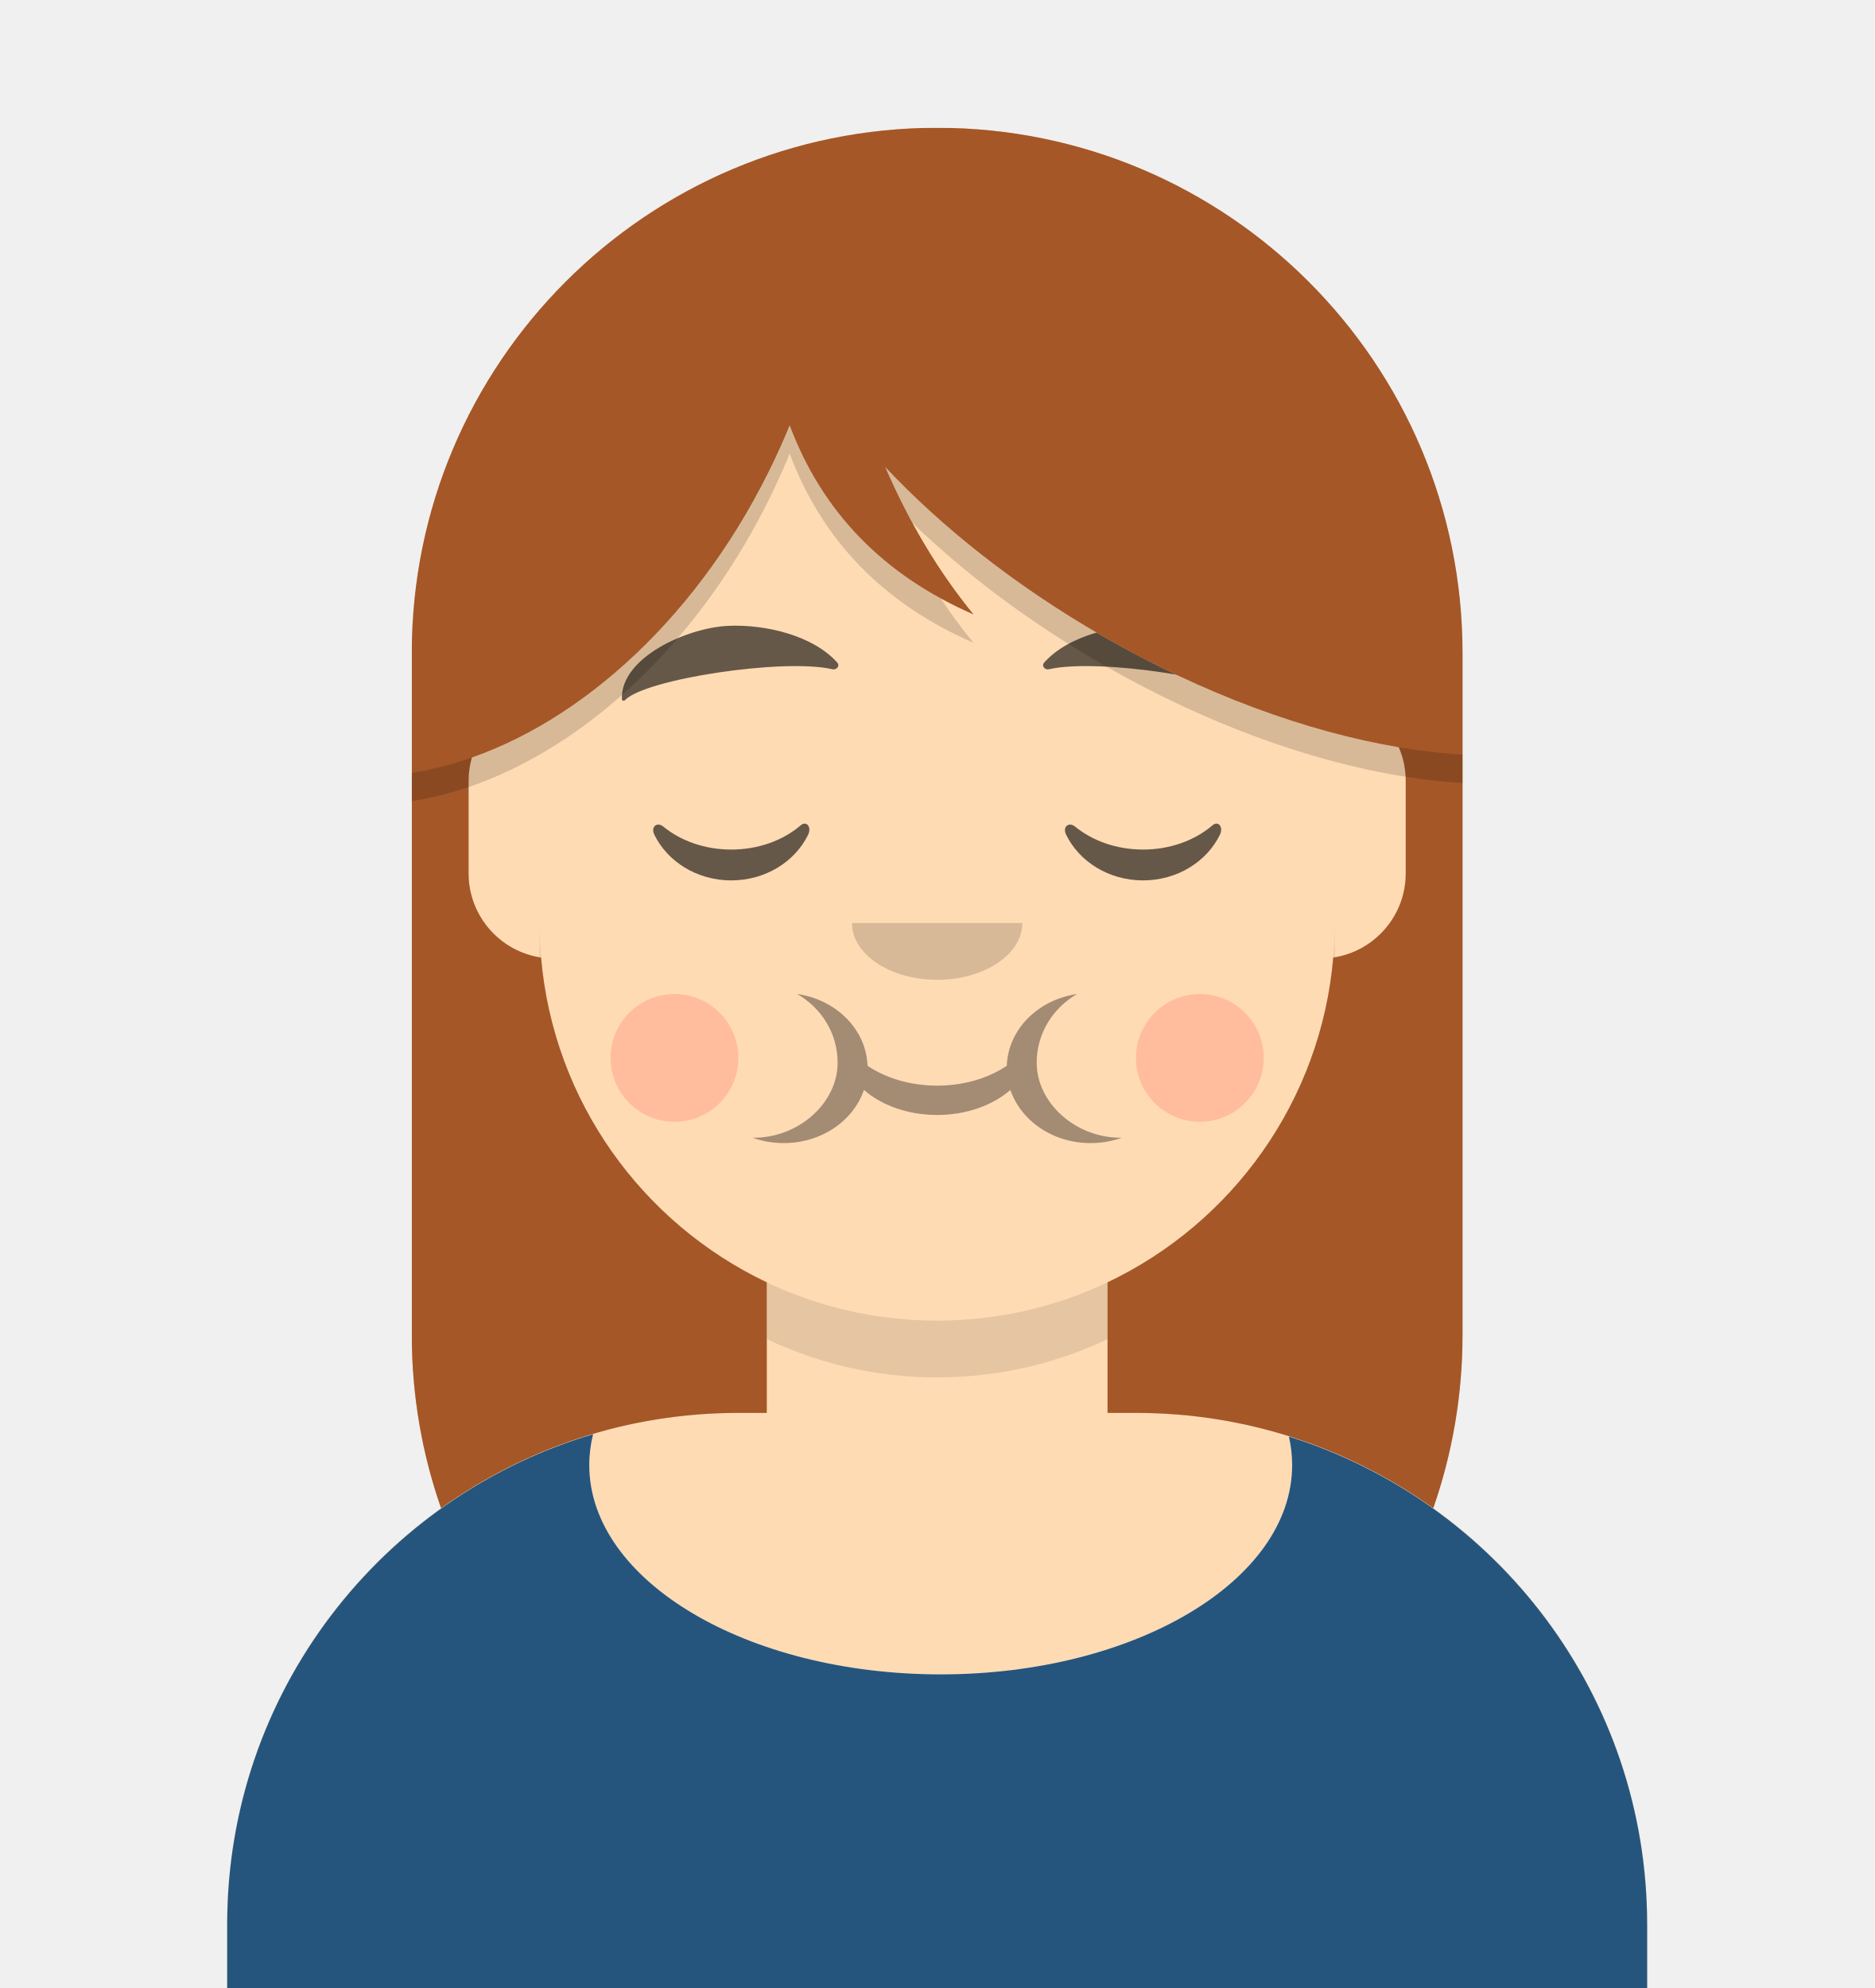
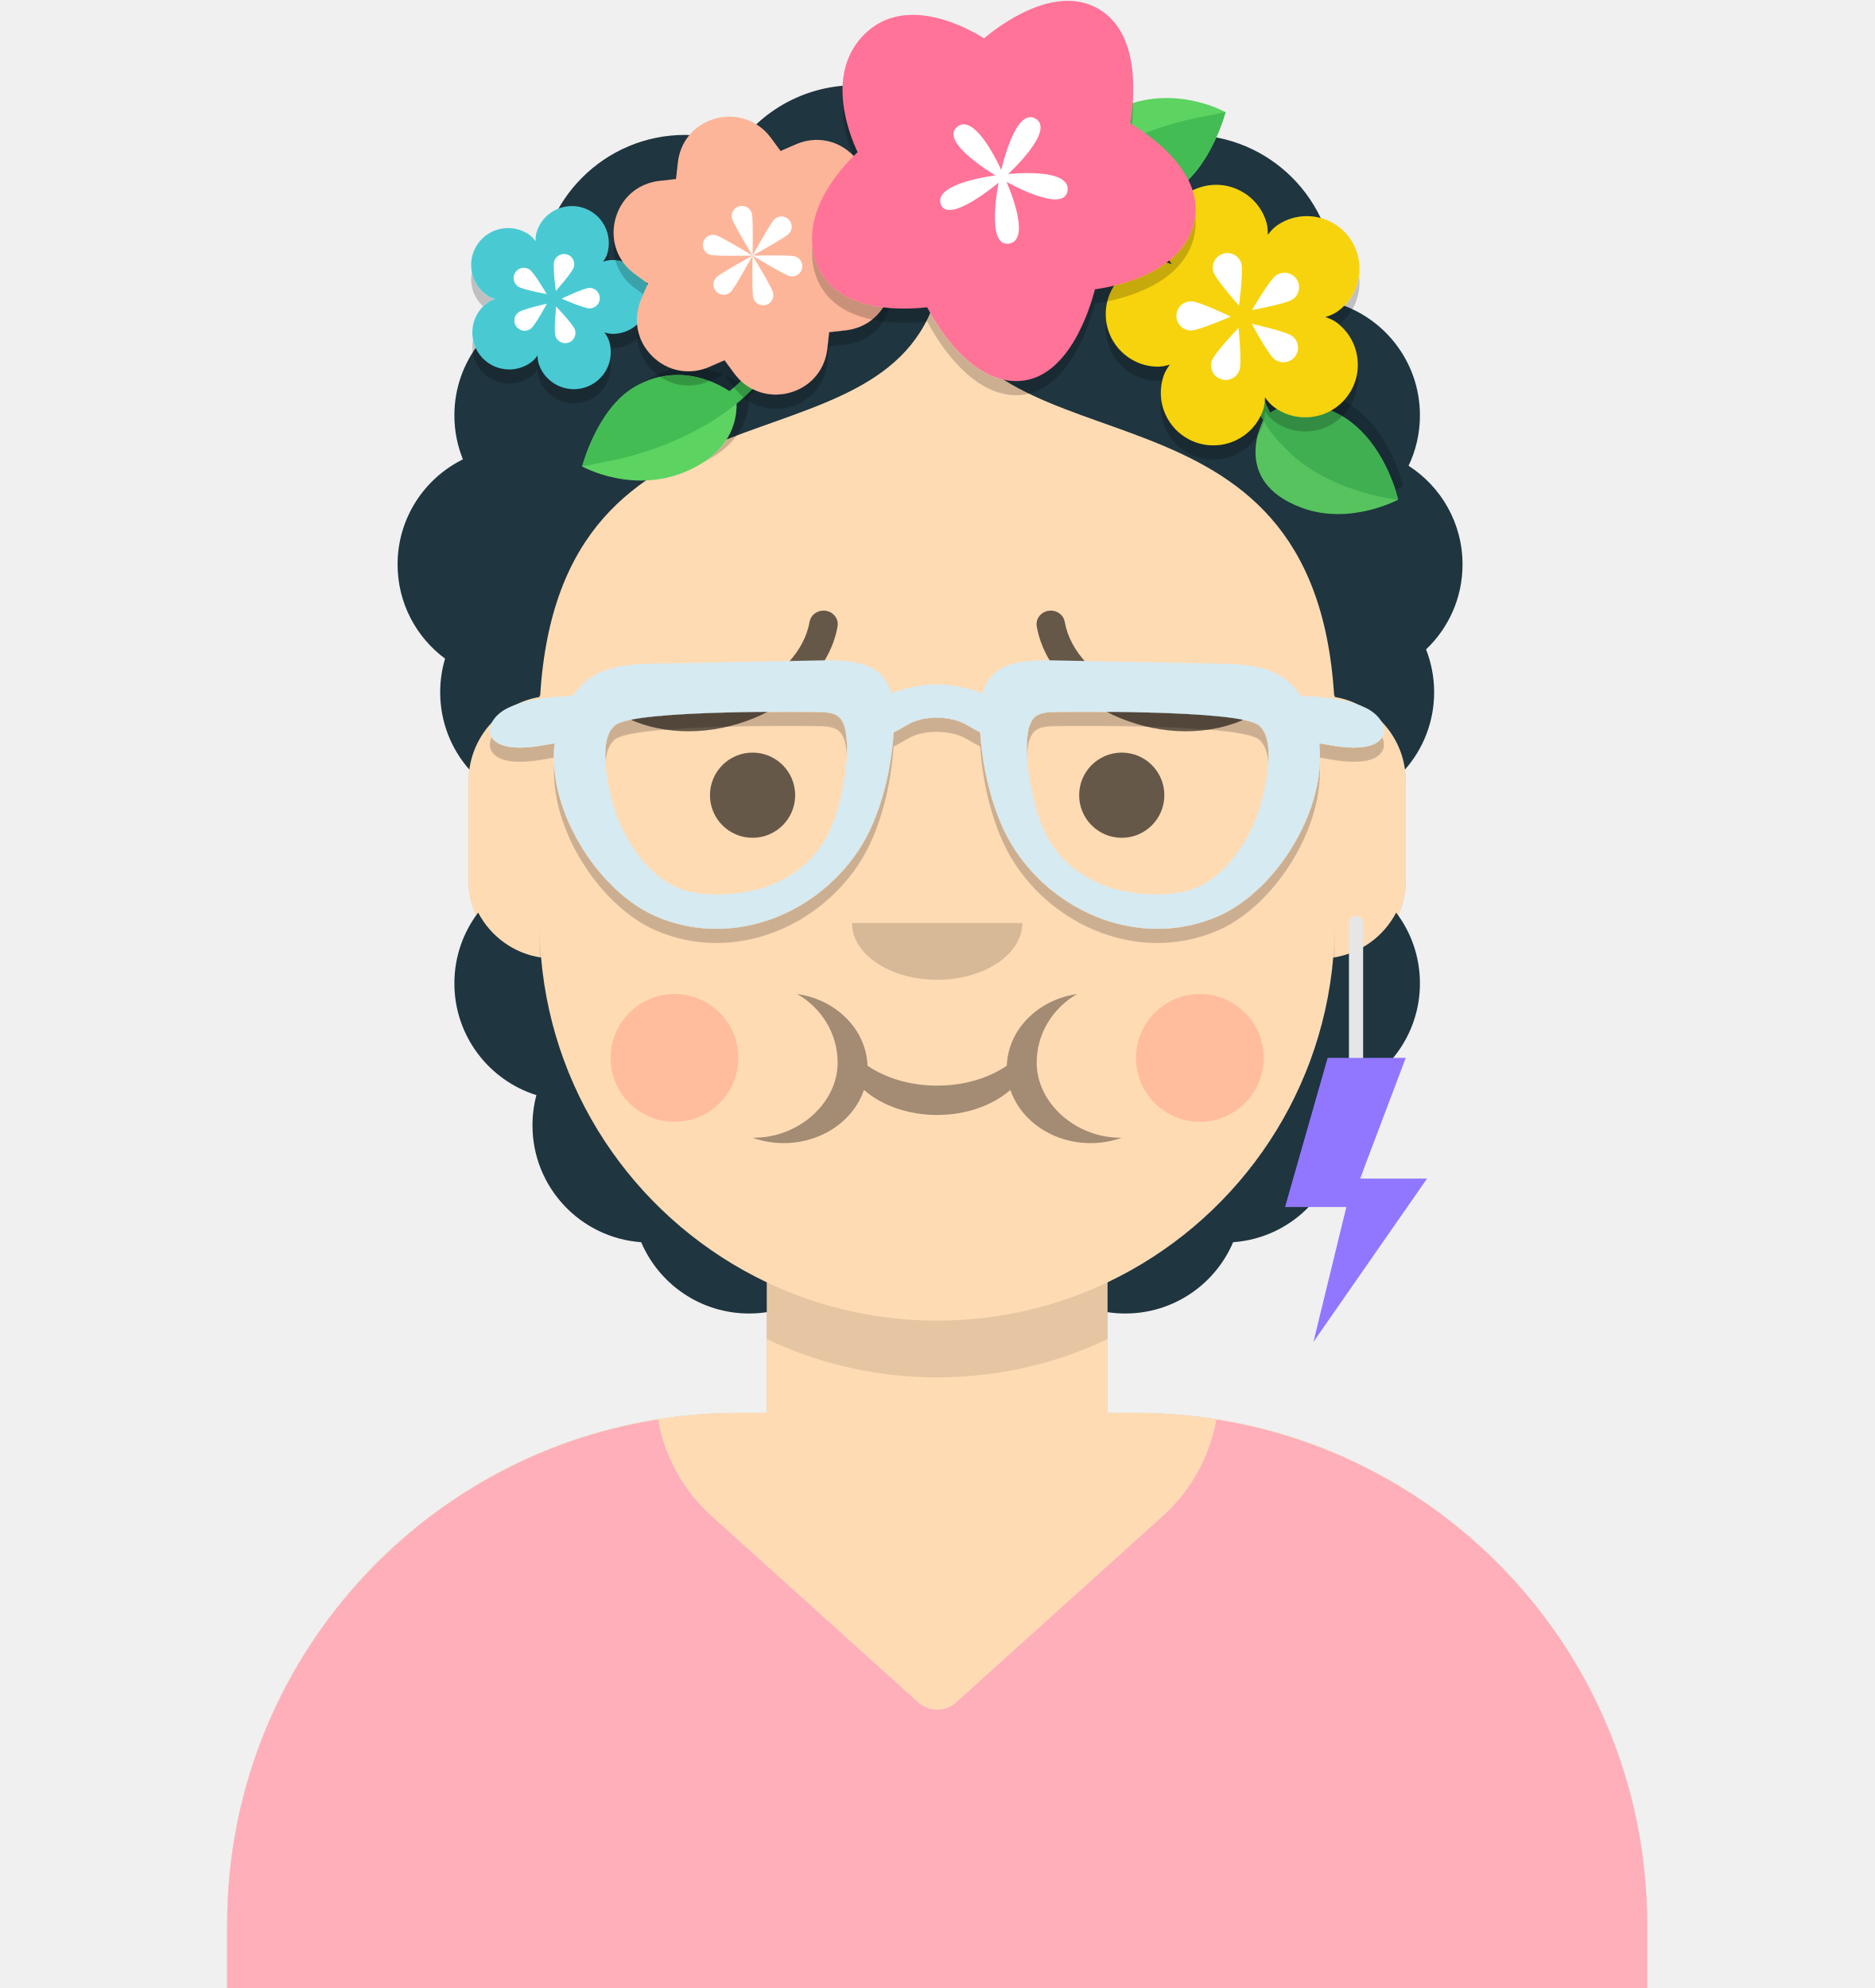
<svg xmlns="http://www.w3.org/2000/svg" xmlns:xlink="http://www.w3.org/1999/xlink" width="264px" height="280px" viewBox="0 0 264 280" version="1.1">
  <defs>
    <circle id="react-path-1" cx="120" cy="120" r="120" />
    <path d="M12,160 C12,226.274 65.726,280 132,280 C198.274,280 252,226.274 252,160 L264,160 L264,-1.42108547e-14 L-3.19744231e-14,-1.42108547e-14 L-3.19744231e-14,160 L12,160 Z" id="react-path-2" />
    <path d="M124,144.611 L124,163 L128,163 L128,163 C167.765,163 200,195.235 200,235 L200,244 L0,244 L0,235 C-4.86974701e-15,195.235 32.235,163 72,163 L72,163 L76,163 L76,144.611 C58.763,136.422 46.372,119.687 44.305,99.881 C38.48,99.058 34,94.052 34,88 L34,74 C34,68.054 38.325,63.118 44,62.166 L44,56 L44,56 C44,25.072 69.072,5.68137151e-15 100,0 L100,0 L100,0 C130.928,-5.68137151e-15 156,25.072 156,56 L156,62.166 C161.675,63.118 166,68.054 166,74 L166,88 C166,94.052 161.52,99.058 155.695,99.881 C153.628,119.687 141.237,136.422 124,144.611 Z" id="react-path-3" />
  </defs>
  <g id="Avataaar" stroke="none" stroke-width="1" fill="none" fill-rule="evenodd">
    <g transform="translate(-825, -1100)" id="Avataaar/Circle">
      <g transform="translate(825, 1100)">
        <g id="Mask" />
        <g id="Avataaar" stroke-width="1" fill-rule="evenodd" mask="url(#react-mask-5)">
          <g id="Body" transform="translate(32, 36)">
            <mask id="react-mask-6" fill="white">
              <use xlink:href="#react-path-3" />
            </mask>
            <use fill="#D0C6AC" xlink:href="#react-path-3" />
            <g id="Skin/👶🏽-03-Brown" mask="url(#react-mask-6)" fill="#FFDBB4">
              <g transform="translate(0, 0)" id="Color">
                <rect x="0" y="0" width="264" height="280" />
              </g>
            </g>
            <path d="M156,79 L156,102 C156,132.928 130.928,158 100,158 C69.072,158 44,132.928 44,102 L44,79 L44,94 C44,124.928 69.072,150 100,150 C130.928,150 156,124.928 156,94 L156,79 Z" id="Neck-Shadow" fill-opacity="0.1" fill="#000000" mask="url(#react-mask-6)" />
          </g>
-           <g id="Clothing/Shirt-Scoop-Neck" transform="translate(0, 170)">
+           <g id="Clothing/Shirt-V-Neck" transform="translate(0, 170)">
            <defs>
-               <path d="M181.544,32.33 C210.784,41.488 232,68.792 232,101.052 L232,110 L32,110 L32,101.052 C32,68.397 53.739,40.82 83.534,32.002 C83.182,33.42 83,34.871 83,36.348 C83,52.629 105.162,65.828 132.5,65.828 C159.838,65.828 182,52.629 182,36.348 C182,34.985 181.845,33.644 181.544,32.33 Z" id="react-path-2237" />
+               <path d="M171.32,29.936 C205.706,35.367 232,65.139 232,101.052 L232,110 L32,110 L32,101.052 C32,65.138 58.294,35.366 92.682,29.936 C93.584,35.005 96.116,39.824 100.236,43.539 L100.236,43.539 L129.321,69.768 C130.843,71.14 133.157,71.14 134.679,69.768 L134.679,69.768 L163.764,43.539 C164.189,43.155 164.601,42.756 164.998,42.343 C168.414,38.787 170.517,34.452 171.32,29.936 Z" id="react-path-4199" />
            </defs>
-             <mask id="react-mask-2238" fill="white">
-               <use xlink:href="#react-path-2237" />
+             <mask id="react-mask-4200" fill="white">
+               <use xlink:href="#react-path-4199" />
            </mask>
-             <use id="Clothes" fill="#E6E6E6" fill-rule="evenodd" xlink:href="#react-path-2237" />
-             <g id="Color/Palette/Gray-01" mask="url(#react-mask-2238)" fill-rule="evenodd" fill="#25557C">
+             <use id="Clothes" fill="#E6E6E6" fill-rule="evenodd" xlink:href="#react-path-4199" />
+             <g id="Color/Palette/Gray-01" mask="url(#react-mask-4200)" fill-rule="evenodd" fill="#FFAFB9">
              <rect id="🖍Color" x="0" y="0" width="264" height="110" />
            </g>
          </g>
          <g id="Face" transform="translate(76, 82)" fill="#000000">
            <g id="Mouth/Eating" transform="translate(2, 52)">
              <g id="Om-Nom-Nom" opacity="0.6" stroke-width="1" transform="translate(28, 6)" fill-opacity="0.6" fill="#000000">
                <path d="M16.191,10.106 C16.018,4.996 11.792,0.797 6.294,0 C9.66,1.959 11.98,5.495 11.98,9.677 C11.98,15.345 6.507,20.245 0.177,20.245 C0.118,20.245 0.059,20.245 0,20.244 L8.8963743e-11,20.244 C1.358,20.732 2.84,21 4.392,21 C9.714,21 14.213,17.847 15.686,13.514 C18.161,15.67 21.863,17.039 26,17.039 C30.137,17.039 33.839,15.67 36.314,13.514 C37.787,17.847 42.286,21 47.608,21 C49.16,21 50.642,20.732 52,20.244 L52,20.244 C51.941,20.245 51.882,20.245 51.823,20.245 C45.493,20.245 40.02,15.345 40.02,9.677 C40.02,5.495 42.34,1.959 45.706,0 C40.208,0.797 35.982,4.996 35.809,10.106 C33.245,11.842 29.795,12.906 26,12.906 C22.205,12.906 18.755,11.842 16.191,10.106 Z" id="Delicious" />
              </g>
              <circle id="Redish" fill-opacity="0.2" fill="#FF4646" cx="17" cy="15" r="9" />
              <circle id="Redish" fill-opacity="0.2" fill="#FF4646" cx="91" cy="15" r="9" />
            </g>
            <g id="Nose/Default" transform="translate(28, 40)" fill-opacity="0.16">
              <path d="M16,8 C16,12.418 21.373,16 28,16 L28,16 C34.627,16 40,12.418 40,8" id="Nose" />
            </g>
-             <g id="Eyes/Closed-😌" transform="translate(0, 8)" fill-opacity="0.6">
-               <path d="M16.16,32.447 C18.007,28.649 22.164,26 26.998,26 C31.814,26 35.959,28.63 37.815,32.407 C38.367,33.529 37.582,34.447 36.791,33.767 C34.34,31.66 30.859,30.344 26.998,30.344 C23.257,30.344 19.874,31.579 17.438,33.572 C16.547,34.3 15.62,33.558 16.16,32.447 Z" id="Closed-Eye" transform="translate(27, 30) scale(1, -1) translate(-27, -30) " />
-               <path d="M74.16,32.447 C76.007,28.649 80.164,26 84.998,26 C89.814,26 93.959,28.63 95.815,32.407 C96.367,33.529 95.582,34.447 94.791,33.767 C92.34,31.66 88.859,30.344 84.998,30.344 C81.257,30.344 77.874,31.579 75.438,33.572 C74.547,34.3 73.62,33.558 74.16,32.447 Z" id="Closed-Eye" transform="translate(85, 30) scale(1, -1) translate(-85, -30) " />
+             <g id="Eyes/Default-😀" transform="translate(0, 8)" fill-opacity="0.6">
+               <circle id="Eye" cx="30" cy="22" r="6" />
+               <circle id="Eye" cx="82" cy="22" r="6" />
            </g>
-             <g id="Eyebrow/Natural/Default-Natural" fill-opacity="0.6">
-               <path d="M26.039,6.21 C20.278,6.983 11.293,12.005 12.044,17.818 C12.069,18.008 12.357,18.067 12.481,17.908 C14.967,14.72 34.193,10.037 41.194,11.015 C41.835,11.104 42.258,10.443 41.821,10.03 C38.077,6.495 31.2,5.512 26.039,6.21" id="Eyebrow" transform="translate(27, 12) rotate(5) translate(-27, -12) " />
-               <path d="M85.039,6.21 C79.278,6.983 70.293,12.005 71.044,17.818 C71.069,18.008 71.357,18.067 71.481,17.908 C73.967,14.72 93.193,10.037 100.194,11.015 C100.835,11.104 101.258,10.443 100.821,10.03 C97.077,6.495 90.2,5.512 85.039,6.21" id="Eyebrow" transform="translate(86, 12) scale(-1, 1) rotate(5) translate(-86, -12) " />
+             <g id="Eyebrow/Outline/Sad-Concerned" fill-opacity="0.6" fill-rule="nonzero">
+               <path d="M15.973,19.409 C17.452,11.02 30.062,5.228 39.211,8.977 C40.225,9.393 41.402,8.946 41.838,7.978 C42.274,7.01 41.805,5.889 40.79,5.473 C29.346,0.783 13.955,7.852 12.028,18.776 C11.845,19.815 12.579,20.799 13.669,20.973 C14.758,21.148 15.789,20.448 15.973,19.409 Z" id="Eyebrow" transform="translate(27.00041, 12.5) scale(-1, -1) translate(-27.00041, -12.5) " />
+               <path d="M73.973,19.409 C75.452,11.02 88.062,5.228 97.211,8.977 C98.225,9.393 99.402,8.946 99.838,7.978 C100.274,7.01 99.805,5.889 98.79,5.473 C87.346,0.783 71.955,7.852 70.028,18.776 C69.845,19.815 70.579,20.799 71.669,20.973 C72.758,21.148 73.789,20.448 73.973,19.409 Z" id="Eyebrow" transform="translate(85.00041, 12.5) scale(1, -1) translate(-85.00041, -12.5) " />
            </g>
          </g>
          <g id="Top" stroke-width="1" fill-rule="evenodd">
            <defs>
-               <rect id="react-path-2243" x="0" y="0" width="264" height="280" />
-               <path d="M8.461,88.694 C8.161,89.744 8,90.853 8,92 L8,105 C8,111.019 12.431,116.002 18.209,116.867 C19.952,137.115 32.469,154.283 50,162.611 L50,181 L46,181 L46,181 C30.381,181 15.924,185.973 4.125,194.423 C1.453,186.777 1.52589027e-14,178.558 1.42108547e-14,170 L0,74 L0,74 C-5.00501776e-15,33.131 33.131,7.50752664e-15 74,0 L74,0 L74,0 C114.869,-7.50752664e-15 148,33.131 148,74 L148,170 C148,178.558 146.547,186.777 143.875,194.423 C132.076,185.973 117.619,181 102,181 L102,181 L98,181 L98,162.611 C115.531,154.283 128.048,137.115 129.791,116.867 C135.569,116.002 140,111.019 140,105 L140,92 C140,90.311 139.651,88.703 139.021,87.245 C126.065,85.057 111.479,79.769 97.149,71.495 C85.017,64.491 74.646,56.258 66.67,47.752 C70.096,55.66 74.246,62.588 79.118,68.535 C66.443,63.012 57.813,54.132 53.227,41.896 C52.849,42.818 52.456,43.739 52.046,44.658 C42.207,66.758 25.591,82.682 8.461,88.694 Z" id="react-path-2244" />
-               <path d="M65.18,77.737 C67.363,76.105 80.407,75.479 82.758,74.089 C83.492,73.655 84.061,73.216 84.5,72.78 C84.939,73.216 85.509,73.655 86.242,74.089 C88.593,75.479 101.637,76.105 103.82,77.737 C106.03,79.391 107.644,83.185 107.467,86.151 C107.255,89.71 103.361,98.203 93.672,99.181 C91.558,96.828 88.237,95.31 84.5,95.31 C80.763,95.31 77.442,96.828 75.328,99.181 C65.639,98.203 61.745,89.71 61.533,86.151 C61.357,83.185 62.97,79.391 65.18,77.737 M103.142,94.906 C103.143,94.906 103.145,94.905 103.146,94.905 C103.144,94.905 103.143,94.906 103.142,94.906 M65.845,94.901 C65.849,94.903 65.857,94.906 65.862,94.908 C65.857,94.906 65.851,94.903 65.845,94.901 M144.863,55.985 C144.474,50.03 143.278,44.152 142.234,38.286 C141.953,36.707 140.424,26 139.735,26 C139.502,35.109 138.702,44.08 137.67,53.139 C137.361,55.848 137.038,58.556 136.825,61.274 C136.654,63.47 136.96,66.122 136.428,68.246 C135.749,70.952 132.348,73.478 129.703,74.411 C123.103,76.737 117.598,67.108 111.961,64.291 C104.643,60.635 92.064,59.764 84.582,64.53 C76.936,59.764 64.357,60.635 57.039,64.291 C51.402,67.108 45.897,76.737 39.297,74.411 C36.652,73.478 33.25,70.952 32.572,68.246 C32.04,66.122 32.346,63.47 32.175,61.274 C31.962,58.556 31.639,55.848 31.33,53.139 C30.298,44.08 29.497,35.109 29.265,26 C28.576,26 27.047,36.707 26.766,38.286 C25.722,44.152 24.526,50.03 24.138,55.985 C23.739,62.105 24.215,68.167 25.47,74.163 C26.069,77.028 26.769,79.876 27.519,82.704 C28.353,85.847 27.199,91.966 27.572,95.192 C28.279,101.296 31.154,113.2 34.383,118.451 C35.944,120.989 37.773,122.574 39.816,124.619 C41.783,126.588 42.604,129.64 44.726,131.737 C48.682,135.645 54.446,137.971 60.366,138.543 C65.677,143.05 74.506,146 84.5,146 C94.495,146 103.323,143.05 108.635,138.543 C114.554,137.971 120.318,135.645 124.274,131.737 C126.396,129.64 127.217,126.588 129.184,124.619 C131.226,122.574 133.056,120.989 134.617,118.451 C137.846,113.2 140.721,101.296 141.428,95.192 C141.801,91.966 140.647,85.847 141.481,82.704 C142.232,79.876 142.931,77.028 143.531,74.163 C144.785,68.167 145.261,62.105 144.863,55.985 Z" id="react-path-2245" />
+               <rect id="react-path-4150" x="0" y="0" width="264" height="280" />
+               <filter x="-3.8%" y="-6.7%" width="107.7%" height="126.7%" filterUnits="objectBoundingBox" id="react-filter-4145">
+                 <feOffset dx="0" dy="2" in="SourceAlpha" result="shadowOffsetOuter1" />
+                 <feColorMatrix values="0 0 0 0 0   0 0 0 0 0   0 0 0 0 0  0 0 0 0.2 0" type="matrix" in="shadowOffsetOuter1" result="shadowMatrixOuter1" />
+                 <feMerge>
+                   <feMergeNode in="shadowMatrixOuter1" />
+                   <feMergeNode in="SourceGraphic" />
+                 </feMerge>
+               </filter>
+               <filter x="-6.7%" y="-3.4%" width="113.3%" height="113.8%" filterUnits="objectBoundingBox" id="react-filter-4146">
+                 <feOffset dx="0" dy="2" in="SourceAlpha" result="shadowOffsetOuter1" />
+                 <feColorMatrix values="0 0 0 0 0   0 0 0 0 0   0 0 0 0 0  0 0 0 0.2 0" type="matrix" in="shadowOffsetOuter1" result="shadowMatrixOuter1" />
+                 <feMerge>
+                   <feMergeNode in="shadowMatrixOuter1" />
+                   <feMergeNode in="SourceGraphic" />
+                 </feMerge>
+               </filter>
+               <filter x="-6.7%" y="-3.4%" width="113.3%" height="113.8%" filterUnits="objectBoundingBox" id="react-filter-4147">
+                 <feOffset dx="0" dy="2" in="SourceAlpha" result="shadowOffsetOuter1" />
+                 <feColorMatrix values="0 0 0 0 0   0 0 0 0 0   0 0 0 0 0  0 0 0 0.2 0" type="matrix" in="shadowOffsetOuter1" result="shadowMatrixOuter1" />
+                 <feMerge>
+                   <feMergeNode in="shadowMatrixOuter1" />
+                   <feMergeNode in="SourceGraphic" />
+                 </feMerge>
+               </filter>
+               <filter x="-3.8%" y="-3.8%" width="107.7%" height="115.4%" filterUnits="objectBoundingBox" id="react-filter-4141">
+                 <feOffset dx="0" dy="2" in="SourceAlpha" result="shadowOffsetOuter1" />
+                 <feColorMatrix values="0 0 0 0 0   0 0 0 0 0   0 0 0 0 0  0 0 0 0.2 0" type="matrix" in="shadowOffsetOuter1" result="shadowMatrixOuter1" />
+                 <feMerge>
+                   <feMergeNode in="shadowMatrixOuter1" />
+                   <feMergeNode in="SourceGraphic" />
+                 </feMerge>
+               </filter>
+               <filter x="-2.5%" y="-2.5%" width="105.0%" height="110.0%" filterUnits="objectBoundingBox" id="react-filter-4142">
+                 <feOffset dx="0" dy="2" in="SourceAlpha" result="shadowOffsetOuter1" />
+                 <feColorMatrix values="0 0 0 0 0   0 0 0 0 0   0 0 0 0 0  0 0 0 0.2 0" type="matrix" in="shadowOffsetOuter1" result="shadowMatrixOuter1" />
+                 <feMerge>
+                   <feMergeNode in="shadowMatrixOuter1" />
+                   <feMergeNode in="SourceGraphic" />
+                 </feMerge>
+               </filter>
+               <filter x="-2.7%" y="-2.7%" width="105.4%" height="110.8%" filterUnits="objectBoundingBox" id="react-filter-4143">
+                 <feOffset dx="0" dy="2" in="SourceAlpha" result="shadowOffsetOuter1" />
+                 <feColorMatrix values="0 0 0 0 0   0 0 0 0 0   0 0 0 0 0  0 0 0 0.2 0" type="matrix" in="shadowOffsetOuter1" result="shadowMatrixOuter1" />
+                 <feMerge>
+                   <feMergeNode in="shadowMatrixOuter1" />
+                   <feMergeNode in="SourceGraphic" />
+                 </feMerge>
+               </filter>
+               <filter x="-1.8%" y="-1.9%" width="103.6%" height="107.4%" filterUnits="objectBoundingBox" id="react-filter-4144">
+                 <feOffset dx="0" dy="2" in="SourceAlpha" result="shadowOffsetOuter1" />
+                 <feColorMatrix values="0 0 0 0 0   0 0 0 0 0   0 0 0 0 0  0 0 0 0.2 0" type="matrix" in="shadowOffsetOuter1" result="shadowMatrixOuter1" />
+                 <feMerge>
+                   <feMergeNode in="shadowMatrixOuter1" />
+                   <feMergeNode in="SourceGraphic" />
+                 </feMerge>
+               </filter>
+               <path d="M65.18,77.737 C67.363,76.105 80.407,75.479 82.758,74.089 C83.492,73.655 84.061,73.216 84.5,72.78 C84.939,73.216 85.509,73.655 86.242,74.089 C88.593,75.479 101.637,76.105 103.82,77.737 C106.03,79.391 107.644,83.185 107.467,86.151 C107.255,89.71 103.361,98.203 93.672,99.181 C91.558,96.828 88.237,95.31 84.5,95.31 C80.763,95.31 77.442,96.828 75.328,99.181 C65.639,98.203 61.745,89.71 61.533,86.151 C61.357,83.185 62.97,79.391 65.18,77.737 M103.142,94.906 C103.143,94.906 103.145,94.905 103.146,94.905 C103.144,94.905 103.143,94.906 103.142,94.906 M65.845,94.901 C65.849,94.903 65.857,94.906 65.862,94.908 C65.857,94.906 65.851,94.903 65.845,94.901 M144.863,55.985 C144.474,50.03 143.278,44.152 142.234,38.286 C141.953,36.707 140.424,26 139.735,26 C139.502,35.109 138.702,44.08 137.67,53.139 C137.361,55.848 137.038,58.556 136.825,61.274 C136.654,63.47 136.96,66.122 136.428,68.246 C135.749,70.952 132.348,73.478 129.703,74.411 C123.103,76.737 117.598,67.108 111.961,64.291 C104.643,60.635 92.064,59.764 84.582,64.53 C76.936,59.764 64.357,60.635 57.039,64.291 C51.402,67.108 45.897,76.737 39.297,74.411 C36.652,73.478 33.25,70.952 32.572,68.246 C32.04,66.122 32.346,63.47 32.175,61.274 C31.962,58.556 31.639,55.848 31.33,53.139 C30.298,44.08 29.497,35.109 29.265,26 C28.576,26 27.047,36.707 26.766,38.286 C25.722,44.152 24.526,50.03 24.138,55.985 C23.739,62.105 24.215,68.167 25.47,74.163 C26.069,77.028 26.769,79.876 27.519,82.704 C28.353,85.847 27.199,91.966 27.572,95.192 C28.279,101.296 31.154,113.2 34.383,118.451 C35.944,120.989 37.773,122.574 39.816,124.619 C41.783,126.588 42.604,129.64 44.726,131.737 C48.682,135.645 54.446,137.971 60.366,138.543 C65.677,143.05 74.506,146 84.5,146 C94.495,146 103.323,143.05 108.635,138.543 C114.554,137.971 120.318,135.645 124.274,131.737 C126.396,129.64 127.217,126.588 129.184,124.619 C131.226,122.574 133.056,120.989 134.617,118.451 C137.846,113.2 140.721,101.296 141.428,95.192 C141.801,91.966 140.647,85.847 141.481,82.704 C142.232,79.876 142.931,77.028 143.531,74.163 C144.785,68.167 145.261,62.105 144.863,55.985 Z" id="react-path-4149" />
            </defs>
-             <mask id="react-mask-2241" fill="white">
-               <use xlink:href="#react-path-2243" />
+             <mask id="react-mask-4148" fill="white">
+               <use xlink:href="#react-path-4150" />
            </mask>
            <g id="Mask" />
-             <g id="Top/Long-Hair/Straight-+-Strand" mask="url(#react-mask-2241)">
+             <g id="Top/Long-Hair/Frida" mask="url(#react-mask-4148)">
              <g transform="translate(-1, 0)">
-                 <g id="Hair" stroke-width="1" fill="none" fill-rule="evenodd" transform="translate(59, 18)">
-                   <mask id="react-mask-2242" fill="white">
-                     <use xlink:href="#react-path-2244" />
-                   </mask>
-                   <use fill="#ECC797" xlink:href="#react-path-2244" />
-                   <g id="Skin/👶🏽-03-Brown" mask="url(#react-mask-2242)" fill="#A55728">
-                     <g transform="translate(0, 0) " id="Color">
-                       <rect x="0" y="0" width="264" height="280" />
-                     </g>
+                 <g id="Cabello" stroke-width="1" fill-rule="evenodd" transform="translate(57, 12)">
+                   <path d="M132,85.937 L132,86.166 C137.155,87.031 141.196,91.183 141.893,96.393 C144.45,93.487 146,89.675 146,85.5 C146,83.37 145.596,81.334 144.862,79.465 C148.027,76.459 150,72.21 150,67.5 C150,61.664 146.97,56.536 142.398,53.602 C143.425,51.451 144,49.043 144,46.5 C144,38.865 138.815,32.442 131.773,30.559 C131.923,29.561 132,28.539 132,27.5 C132,16.178 122.822,7 111.5,7 C108.871,7 106.357,7.495 104.047,8.397 C100.317,3.306 94.295,0 87.5,0 C83.238,0 79.279,1.301 76,3.527 C72.721,1.301 68.762,0 64.5,0 C57.705,0 51.683,3.306 47.953,8.397 C45.643,7.495 43.129,7 40.5,7 C29.178,7 20,16.178 20,27.5 C20,28.539 20.077,29.561 20.227,30.559 C13.185,32.442 8,38.865 8,46.5 C8,48.692 8.427,50.784 9.203,52.697 C3.75,55.39 0,61.007 0,67.5 C0,72.938 2.631,77.761 6.689,80.767 C6.241,82.267 6,83.855 6,85.5 C6,89.675 7.55,93.487 10.107,96.393 C10.804,91.183 14.845,87.031 20,86.166 L20,85.937 C20.028,85.958 20.055,85.979 20.083,86 C22.986,38.853 68.553,55.742 76,29.336 C83.447,55.742 129.014,38.853 131.917,86 C131.945,85.979 131.972,85.958 132,85.937 Z M52,168.611 L52,172.812 C51.185,172.936 50.35,173 49.5,173 C42.679,173 36.825,168.861 34.312,162.958 C25.754,162.349 19,155.213 19,146.5 C19,145.029 19.192,143.603 19.554,142.246 C12.858,140.144 8,133.889 8,126.5 C8,122.756 9.247,119.302 11.349,116.533 C13.087,119.871 16.347,122.289 20.209,122.867 C21.952,143.115 34.469,160.283 52,168.611 Z M100,168.611 L100,172.812 C100.815,172.936 101.65,173 102.5,173 C109.321,173 115.175,168.861 117.688,162.958 C126.246,162.349 133,155.213 133,146.5 C133,145.029 132.808,143.603 132.446,142.246 C139.142,140.144 144,133.889 144,126.5 C144,122.756 142.753,119.302 140.651,116.533 C138.913,119.871 135.653,122.289 131.791,122.867 C130.048,143.115 117.531,160.283 100,168.611 Z" fill="#1F3540" />
+                 </g>
+                 <g id="Ornamentos" stroke-width="1" fill-rule="evenodd" transform="translate(67, 0)">
+                   <g id="hoja" filter="url(#react-filter-4145)" opacity="0.9" transform="translate(120, 64.5) scale(1, -1) rotate(-20) translate(-120, -64.5) translate(107, 57)" fill-rule="nonzero">
+                     <path d="M3.611,10 C3.611,10 1.95,0 13,0 C20.222,0 25.278,5.714 25.278,5.714 C25.278,5.714 19.861,14.286 11.556,14.286 C5.056,14.286 3.611,10 3.611,10 Z" id="leaf" fill="#5DD362" />
+                     <path d="M25.278,5.714 C25.278,5.714 19.861,14.286 11.556,14.286 C7.222,14.286 5.128,12.357 4.189,11.071 C2.094,12.857 1.372,14.5 1.372,14.571 C1.3,14.857 1.011,15 0.722,15 C0.65,15 0.506,15 0.433,14.929 C0.072,14.786 -0.072,14.357 0.072,14 C0.144,13.786 1.95,9.857 7.439,7.286 C15.383,3.143 25.278,5.714 25.278,5.714 Z" id="leaf" fill="#42BC53" />
+                   </g>
+                   <g id="hoja" filter="url(#react-filter-4146)" transform="translate(93.30737, 21.74519) scale(-1, -1) rotate(-120) translate(-93.30737, -21.74519) translate(85.80737, 7.245191)">
+                     <path d="M15,12 C15,5.9 9,0 9,0 C9,0 1.7,4.3 1,13 C0.3,21.7 6.8,23.7 6.8,23.7 C6.8,23.7 15,20.8 15,12 Z" id="leaf" fill="#5DD362" />
+                     <path d="M8,29 C8.1,29 8.2,29 8.3,28.9 C8.8,28.7 9.1,28.1 8.9,27.6 C8.4,26.1 8,24.7 7.8,23.2 C10,22.2 15,18.9 15,12 C15,5.9 9,0 9,0 C9,0 8.6,1.1 8,3 C8,3 8,3 8,3 C7.8,3.5 2.8,16.6 7.1,28.3 C7.2,28.7 7.6,29 8,29 Z" id="leaf" fill="#42BC53" />
+                   </g>
+                   <g id="hoja" filter="url(#react-filter-4147)" transform="translate(29.30737, 59.74519) rotate(-120) translate(-29.30737, -59.74519) translate(21.80737, 45.24519)">
+                     <path d="M15,12 C15,5.9 9,0 9,0 C9,0 1.7,4.3 1,13 C0.3,21.7 6.8,23.7 6.8,23.7 C6.8,23.7 15,20.8 15,12 Z" id="leaf" fill="#5DD362" />
+                     <path d="M8,29 C8.1,29 8.2,29 8.3,28.9 C8.8,28.7 9.1,28.1 8.9,27.6 C8.4,26.1 8,24.7 7.8,23.2 C10,22.2 15,18.9 15,12 C15,5.9 9,0 9,0 C9,0 8.6,1.1 8,3 C8,3 8,3 8,3 C7.8,3.5 2.8,16.6 7.1,28.3 C7.2,28.7 7.6,29 8,29 Z" id="leaf" fill="#42BC53" />
+                   </g>
+                   <g id="Flor" filter="url(#react-filter-4141)" transform="translate(13, 42) scale(-1, 1) translate(-13, -42) translate(0, 29)">
+                     <path d="M24.424,20.956 C25.26,19.847 25.614,18.478 25.421,17.103 C25.228,15.727 24.51,14.509 23.402,13.674 C23.102,13.448 22.708,13.263 22.26,13.106 C22.713,12.965 23.114,12.793 23.42,12.579 C25.769,10.934 26.342,7.685 24.697,5.336 C23.053,2.988 19.804,2.415 17.455,4.059 C17.149,4.274 16.851,4.592 16.562,4.97 C16.568,4.495 16.529,4.061 16.419,3.703 C16.013,2.375 15.114,1.284 13.887,0.632 C12.661,-0.02 11.254,-0.155 9.926,0.251 C7.184,1.089 5.635,4.002 6.473,6.744 C6.582,7.1 6.787,7.479 7.055,7.868 C6.607,7.717 6.186,7.625 5.814,7.618 C2.947,7.568 0.574,9.86 0.523,12.727 C0.504,13.865 0.853,14.926 1.461,15.794 C2.384,17.111 3.904,17.987 5.632,18.017 C6.005,18.023 6.428,17.946 6.881,17.811 C6.599,18.19 6.382,18.562 6.261,18.914 C5.698,20.549 6,22.276 6.923,23.594 C7.531,24.462 8.408,25.153 9.484,25.524 C12.195,26.457 15.16,25.01 16.093,22.299 C16.215,21.947 16.272,21.52 16.284,21.047 C16.557,21.433 16.844,21.755 17.141,21.979 C18.251,22.815 19.619,23.169 20.994,22.976 C22.371,22.783 23.589,22.065 24.424,20.956 Z" fill="#4ACAD3" fill-rule="nonzero" />
+                     <path d="M11.178,8.64 C10.945,7.877 11.374,7.069 12.137,6.836 C12.9,6.603 13.708,7.032 13.941,7.795 C14.174,8.558 13.709,11.977 13.709,11.977 C13.709,11.977 11.411,9.403 11.178,8.64 Z M8.936,14.437 C8.138,14.423 7.502,13.766 7.517,12.968 C7.531,12.17 8.188,11.535 8.986,11.549 C9.784,11.563 12.891,13.062 12.891,13.062 C12.891,13.062 9.733,14.451 8.936,14.437 Z M14.993,12.419 C14.993,12.419 16.731,9.439 17.385,8.981 C18.039,8.523 18.939,8.682 19.397,9.336 C19.854,9.989 19.696,10.89 19.042,11.347 C18.388,11.805 14.993,12.419 14.993,12.419 Z M11.92,19.257 C11.166,18.997 10.765,18.175 11.025,17.421 C11.284,16.666 13.671,14.175 13.671,14.175 C13.671,14.175 14.016,17.607 13.757,18.362 C13.497,19.116 12.675,19.517 11.92,19.257 Z M17.24,17.296 C16.602,16.816 14.969,13.777 14.969,13.777 C14.969,13.777 18.341,14.509 18.978,14.989 C19.615,15.469 19.743,16.375 19.262,17.012 C18.782,17.649 17.876,17.777 17.24,17.296 Z" fill="#FFFFFF" />
+                   </g>
+                   <g id="Flor" filter="url(#react-filter-4142)" transform="translate(20, 16)">
+                     <path d="M30.526,33.098 L30.784,30.784 L33.098,30.525 C35.945,30.205 38.208,28.408 39.152,25.714 C40.218,22.672 39.217,19.355 36.605,17.433 L34.731,16.053 L35.663,13.919 C36.892,11.113 36.308,8.024 34.142,5.858 C31.976,3.692 28.887,3.108 26.08,4.336 L23.947,5.269 L22.567,3.394 C20.644,0.786 17.327,-0.218 14.284,0.848 C11.592,1.791 9.793,4.055 9.475,6.902 L9.216,9.215 L6.902,9.475 C4.055,9.794 1.791,11.592 0.848,14.285 C-0.09,16.961 0.55,19.846 2.517,21.813 L2.517,21.813 C2.786,22.082 3.08,22.335 3.394,22.566 L5.269,23.946 L4.335,26.08 C3.109,28.887 3.692,31.976 5.858,34.142 C8.024,36.308 11.113,36.891 13.92,35.665 L16.054,34.731 L17.434,36.606 C19.351,39.217 22.674,40.218 25.717,39.153 C28.41,38.208 30.207,35.945 30.526,33.098 Z" fill="#FDB599" fill-rule="nonzero" />
+                     <path d="M22.882,25.191 C23.088,25.959 22.632,26.749 21.863,26.955 C21.095,27.16 20.305,26.704 20.1,25.936 C19.894,25.169 20,20 20,20 C20,20 17.508,24.529 16.945,25.091 C16.384,25.653 15.471,25.653 14.909,25.091 C14.347,24.529 14.347,23.616 14.909,23.055 C15.471,22.492 20,20 20,20 C20,20 14.832,20.106 14.064,19.9 C13.295,19.695 12.84,18.905 13.045,18.137 C13.251,17.368 14.041,16.912 14.809,17.118 C15.577,17.324 20,20 20,20 C20,20 17.324,15.577 17.118,14.809 C16.912,14.041 17.368,13.251 18.137,13.045 C18.905,12.84 19.695,13.295 19.9,14.064 C20.106,14.832 20,20 20,20 C20,20 22.492,15.471 23.055,14.909 C23.617,14.347 24.529,14.347 25.091,14.909 C25.653,15.471 25.653,16.383 25.091,16.945 C24.529,17.508 20,20 20,20 C20,20 25.169,19.894 25.936,20.1 C26.704,20.305 27.16,21.095 26.955,21.863 C26.749,22.632 25.959,23.088 25.191,22.882 C24.423,22.676 20,20 20,20 C20,20 22.675,24.422 22.882,25.191 Z" fill="#FFFFFF" />
+                   </g>
+                   <g id="Flor" filter="url(#react-filter-4143)" transform="translate(89, 26)">
+                     <path d="M34.758,29.822 C35.947,28.244 36.451,26.296 36.176,24.339 C35.901,22.381 34.88,20.648 33.302,19.459 C32.876,19.138 32.315,18.875 31.677,18.651 C32.322,18.45 32.893,18.206 33.329,17.9 C36.671,15.56 37.487,10.937 35.146,7.594 C32.806,4.252 28.182,3.437 24.84,5.777 C24.404,6.083 23.98,6.535 23.57,7.073 C23.578,6.397 23.522,5.779 23.366,5.27 C22.788,3.38 21.508,1.827 19.763,0.9 C18.018,-0.029 16.015,-0.22 14.125,0.357 C10.223,1.55 8.019,5.695 9.211,9.597 C9.367,10.104 9.658,10.643 10.04,11.196 C9.403,10.981 8.804,10.851 8.273,10.842 C4.194,10.771 0.817,14.031 0.745,18.112 C0.718,19.732 1.214,21.24 2.079,22.475 C3.393,24.351 5.555,25.597 8.015,25.639 C8.545,25.648 9.148,25.538 9.792,25.346 C9.391,25.886 9.082,26.415 8.909,26.916 C8.108,29.243 8.538,31.7 9.852,33.576 C10.717,34.812 11.966,35.795 13.497,36.322 C17.355,37.651 21.574,35.591 22.902,31.734 C23.075,31.232 23.157,30.625 23.173,29.952 C23.562,30.501 23.97,30.959 24.393,31.278 C25.972,32.468 27.919,32.971 29.877,32.696 C31.835,32.422 33.569,31.401 34.758,29.822 Z" fill="#F7D30C" fill-rule="nonzero" />
+                     <path d="M15.908,12.295 C15.576,11.21 16.187,10.06 17.272,9.729 C18.358,9.397 19.507,10.008 19.839,11.093 C20.17,12.179 19.509,17.044 19.509,17.044 C19.509,17.044 16.239,13.381 15.908,12.295 Z M12.716,20.545 C11.581,20.525 10.677,19.59 10.697,18.454 C10.717,17.319 11.653,16.415 12.788,16.435 C13.923,16.455 18.346,18.588 18.346,18.588 C18.346,18.588 13.851,20.565 12.716,20.545 Z M21.336,17.673 C21.336,17.673 23.81,13.432 24.74,12.781 C25.67,12.129 26.952,12.355 27.603,13.285 C28.254,14.215 28.028,15.497 27.098,16.148 C26.168,16.799 21.336,17.673 21.336,17.673 Z M16.963,27.404 C15.89,27.035 15.32,25.865 15.689,24.791 C16.058,23.718 19.454,20.172 19.454,20.172 C19.454,20.172 19.946,25.057 19.577,26.13 C19.207,27.203 18.037,27.774 16.963,27.404 Z M24.533,24.614 C23.626,23.931 21.303,19.606 21.303,19.606 C21.303,19.606 26.1,20.648 27.007,21.331 C27.914,22.014 28.095,23.303 27.412,24.209 C26.729,25.116 25.439,25.297 24.533,24.614 Z" fill="#FFFFFF" />
+                   </g>
+                   <g id="Flor" filter="url(#react-filter-4144)" transform="translate(48, 0)">
+                     <path d="M54.138,31.546 C55.963,24.563 48.144,19.132 45.185,17.362 C45.699,14.428 46.857,4.801 40.717,1.246 C34.612,-2.288 26.924,3.45 24.601,5.394 C24.401,5.269 24.166,5.126 23.898,4.971 C20.831,3.196 13.13,-0.381 7.85,4.736 C2.205,10.204 5.537,18.739 6.805,21.434 C4.646,23.445 -1.579,30.026 0.987,37.024 C1.693,38.953 2.998,40.48 4.869,41.562 C8.9,43.896 14.476,43.52 16.592,43.269 C17.585,45.15 20.422,49.981 24.48,52.33 C26.15,53.297 27.855,53.743 29.55,53.655 C36.455,53.297 39.466,43.66 40.22,40.743 C43.081,40.347 52.306,38.544 54.138,31.546 Z" fill="#FF7398" fill-rule="nonzero" />
+                     <path d="M27.764,25.603 C27.764,25.603 31.449,33.791 28.118,34.314 C24.784,34.834 26.657,25.722 26.657,25.722 C26.657,25.722 19.546,31.729 18.507,28.75 C17.468,25.771 26.209,24.702 26.209,24.702 C26.209,24.702 18.221,20.01 20.815,17.866 C23.409,15.722 27.031,23.958 27.031,23.958 C27.031,23.958 28.976,15.039 31.851,16.704 C34.727,18.368 27.994,24.515 27.994,24.515 C27.994,24.515 36.871,23.526 36.364,26.867 C35.859,30.209 27.764,25.603 27.764,25.603 Z" fill="#FFFFFF" />
                  </g>
                </g>
-                 <path d="M59,102.419 L59,108.838 C78.945,105.75 99.59,88.39 111.046,62.658 C111.456,61.739 111.849,60.818 112.227,59.896 C116.232,70.582 123.321,78.708 133.496,84.274 C134.956,86.47 136.497,88.557 138.118,90.535 C125.443,85.012 116.813,76.132 112.227,63.896 C111.849,64.818 111.456,65.739 111.046,66.658 C99.59,92.39 78.945,109.75 59,112.838 L59,102.419 Z M207,101.14 L207,110.281 C192.047,109.413 173.901,103.745 156.149,93.495 C145.876,87.564 136.866,80.752 129.503,73.64 C128.138,71.129 126.86,68.5 125.67,65.752 C133.646,74.258 144.017,82.491 156.149,89.495 C173.901,99.745 192.047,105.413 207,106.281 L207,101.14 Z" id="Shadow" fill-opacity="0.16" fill="#000000" fill-rule="evenodd" />
+                 <g id="Arete" stroke-width="1" fill-rule="evenodd" transform="translate(182, 129)">
+                   <rect id="Cadenita" fill="#E6E6E6" x="9" y="0" width="2" height="39" rx="1" />
+                   <polygon id="Rayo" fill="#9177FF" fill-rule="nonzero" points="20 37 10.57 37 17 20 6 20 0 41 8.636 41 4 60" />
+                 </g>
+                 <g id="Top/_Resources/Prescription-01" fill="none" transform="translate(62, 85)" stroke-width="1">
+                   <defs>
+                     <filter x="-0.8%" y="-2.4%" width="101.5%" height="109.8%" filterUnits="objectBoundingBox" id="react-filter-4153">
+                       <feOffset dx="0" dy="2" in="SourceAlpha" result="shadowOffsetOuter1" />
+                       <feColorMatrix values="0 0 0 0 0   0 0 0 0 0   0 0 0 0 0  0 0 0 0.2 0" type="matrix" in="shadowOffsetOuter1" result="shadowMatrixOuter1" />
+                       <feMerge>
+                         <feMergeNode in="shadowMatrixOuter1" />
+                         <feMergeNode in="SourceGraphic" />
+                       </feMerge>
+                     </filter>
+                   </defs>
+                   <g id="Glasses" filter="url(#react-filter-4153)" transform="translate(8, 8)" fill="#D6EAF2">
+                     <path d="M46.249,7.275 C48.621,7.298 49.742,7.692 50.146,10.165 C50.555,12.671 50.157,15.487 49.685,17.955 C48.965,21.723 47.767,25.415 44.978,28.169 C43.508,29.619 41.717,30.775 39.811,31.564 C38.799,31.983 37.73,32.286 36.661,32.516 C36.349,32.583 33.682,32.95 35.318,32.764 C31.501,33.199 27.36,33.182 24.172,30.753 C20.64,28.06 18.22,23.8 17.157,19.556 C16.534,17.073 15.226,11.134 17.616,9.149 C20.353,6.875 46.249,7.275 46.249,7.275 L46.249,7.275 Z M22.218,0.49 C16.777,0.678 13.147,1.634 10.463,7.069 C5.546,17.03 13.963,31.969 23.352,36.039 C34.329,40.799 46.592,35.532 52.396,26.006 C55.469,20.962 57.022,13.323 56.922,7.504 C56.795,0.076 51.607,-0.13 45.509,0.034 L22.218,0.49 Z" id="Frame-Stuff" />
+                     <path d="M79.681,7.273 C77.309,7.295 76.188,7.689 75.784,10.163 C75.374,12.668 75.772,15.485 76.244,17.952 C76.965,21.72 78.163,25.412 80.952,28.166 C82.421,29.616 84.213,30.772 86.119,31.562 C87.131,31.981 88.2,32.284 89.268,32.513 C89.581,32.58 92.247,32.948 90.612,32.761 C94.429,33.197 98.57,33.179 101.757,30.75 C105.29,28.058 107.709,23.798 108.773,19.554 C109.396,17.071 110.703,11.132 108.314,9.147 C105.576,6.872 79.681,7.273 79.681,7.273 L79.681,7.273 Z M103.712,0.488 C109.152,0.675 112.783,1.632 115.466,7.067 C120.384,17.028 111.967,31.966 102.577,36.037 C91.6,40.797 79.338,35.529 73.534,26.004 C70.461,20.96 68.907,13.321 69.007,7.501 C69.135,0.074 74.323,-0.132 80.421,0.032 L103.712,0.488 Z" id="Frame-Stuff" />
+                     <path d="M13.197,4.927 C9.785,5.118 5.886,5.164 2.69,6.639 C-0.695,8.201 -1.218,11.739 3.049,12.226 C4.971,12.446 6.895,12.083 8.787,11.745 C10.337,11.468 12.442,11.558 13.906,10.966 C16.636,9.862 16.46,4.74 13.197,4.927" id="Frame-Stuff" />
+                     <path d="M112.735,4.927 C116.147,5.118 120.046,5.164 123.242,6.639 C126.626,8.201 127.149,11.739 122.882,12.226 C120.961,12.446 119.037,12.083 117.144,11.745 C115.595,11.468 113.49,11.558 112.025,10.966 C109.296,9.862 109.471,4.74 112.735,4.927" id="Frame-Stuff" />
+                     <path d="M73.109,7.013 C71.163,4.713 66.091,3.385 62.891,3.385 C59.691,3.385 54.768,4.713 52.822,7.013 C51.841,8.172 51.807,9.724 53.508,10.451 C55.626,11.357 57.517,9.714 59.213,8.855 C61.381,7.757 64.712,7.877 66.719,8.855 C68.427,9.688 70.305,11.357 72.423,10.451 C74.124,9.724 74.091,8.172 73.109,7.013" id="Frame-Stuff" />
+                   </g>
+                 </g>
              </g>
            </g>
          </g>
        </g>
      </g>
    </g>
  </g>
</svg>
